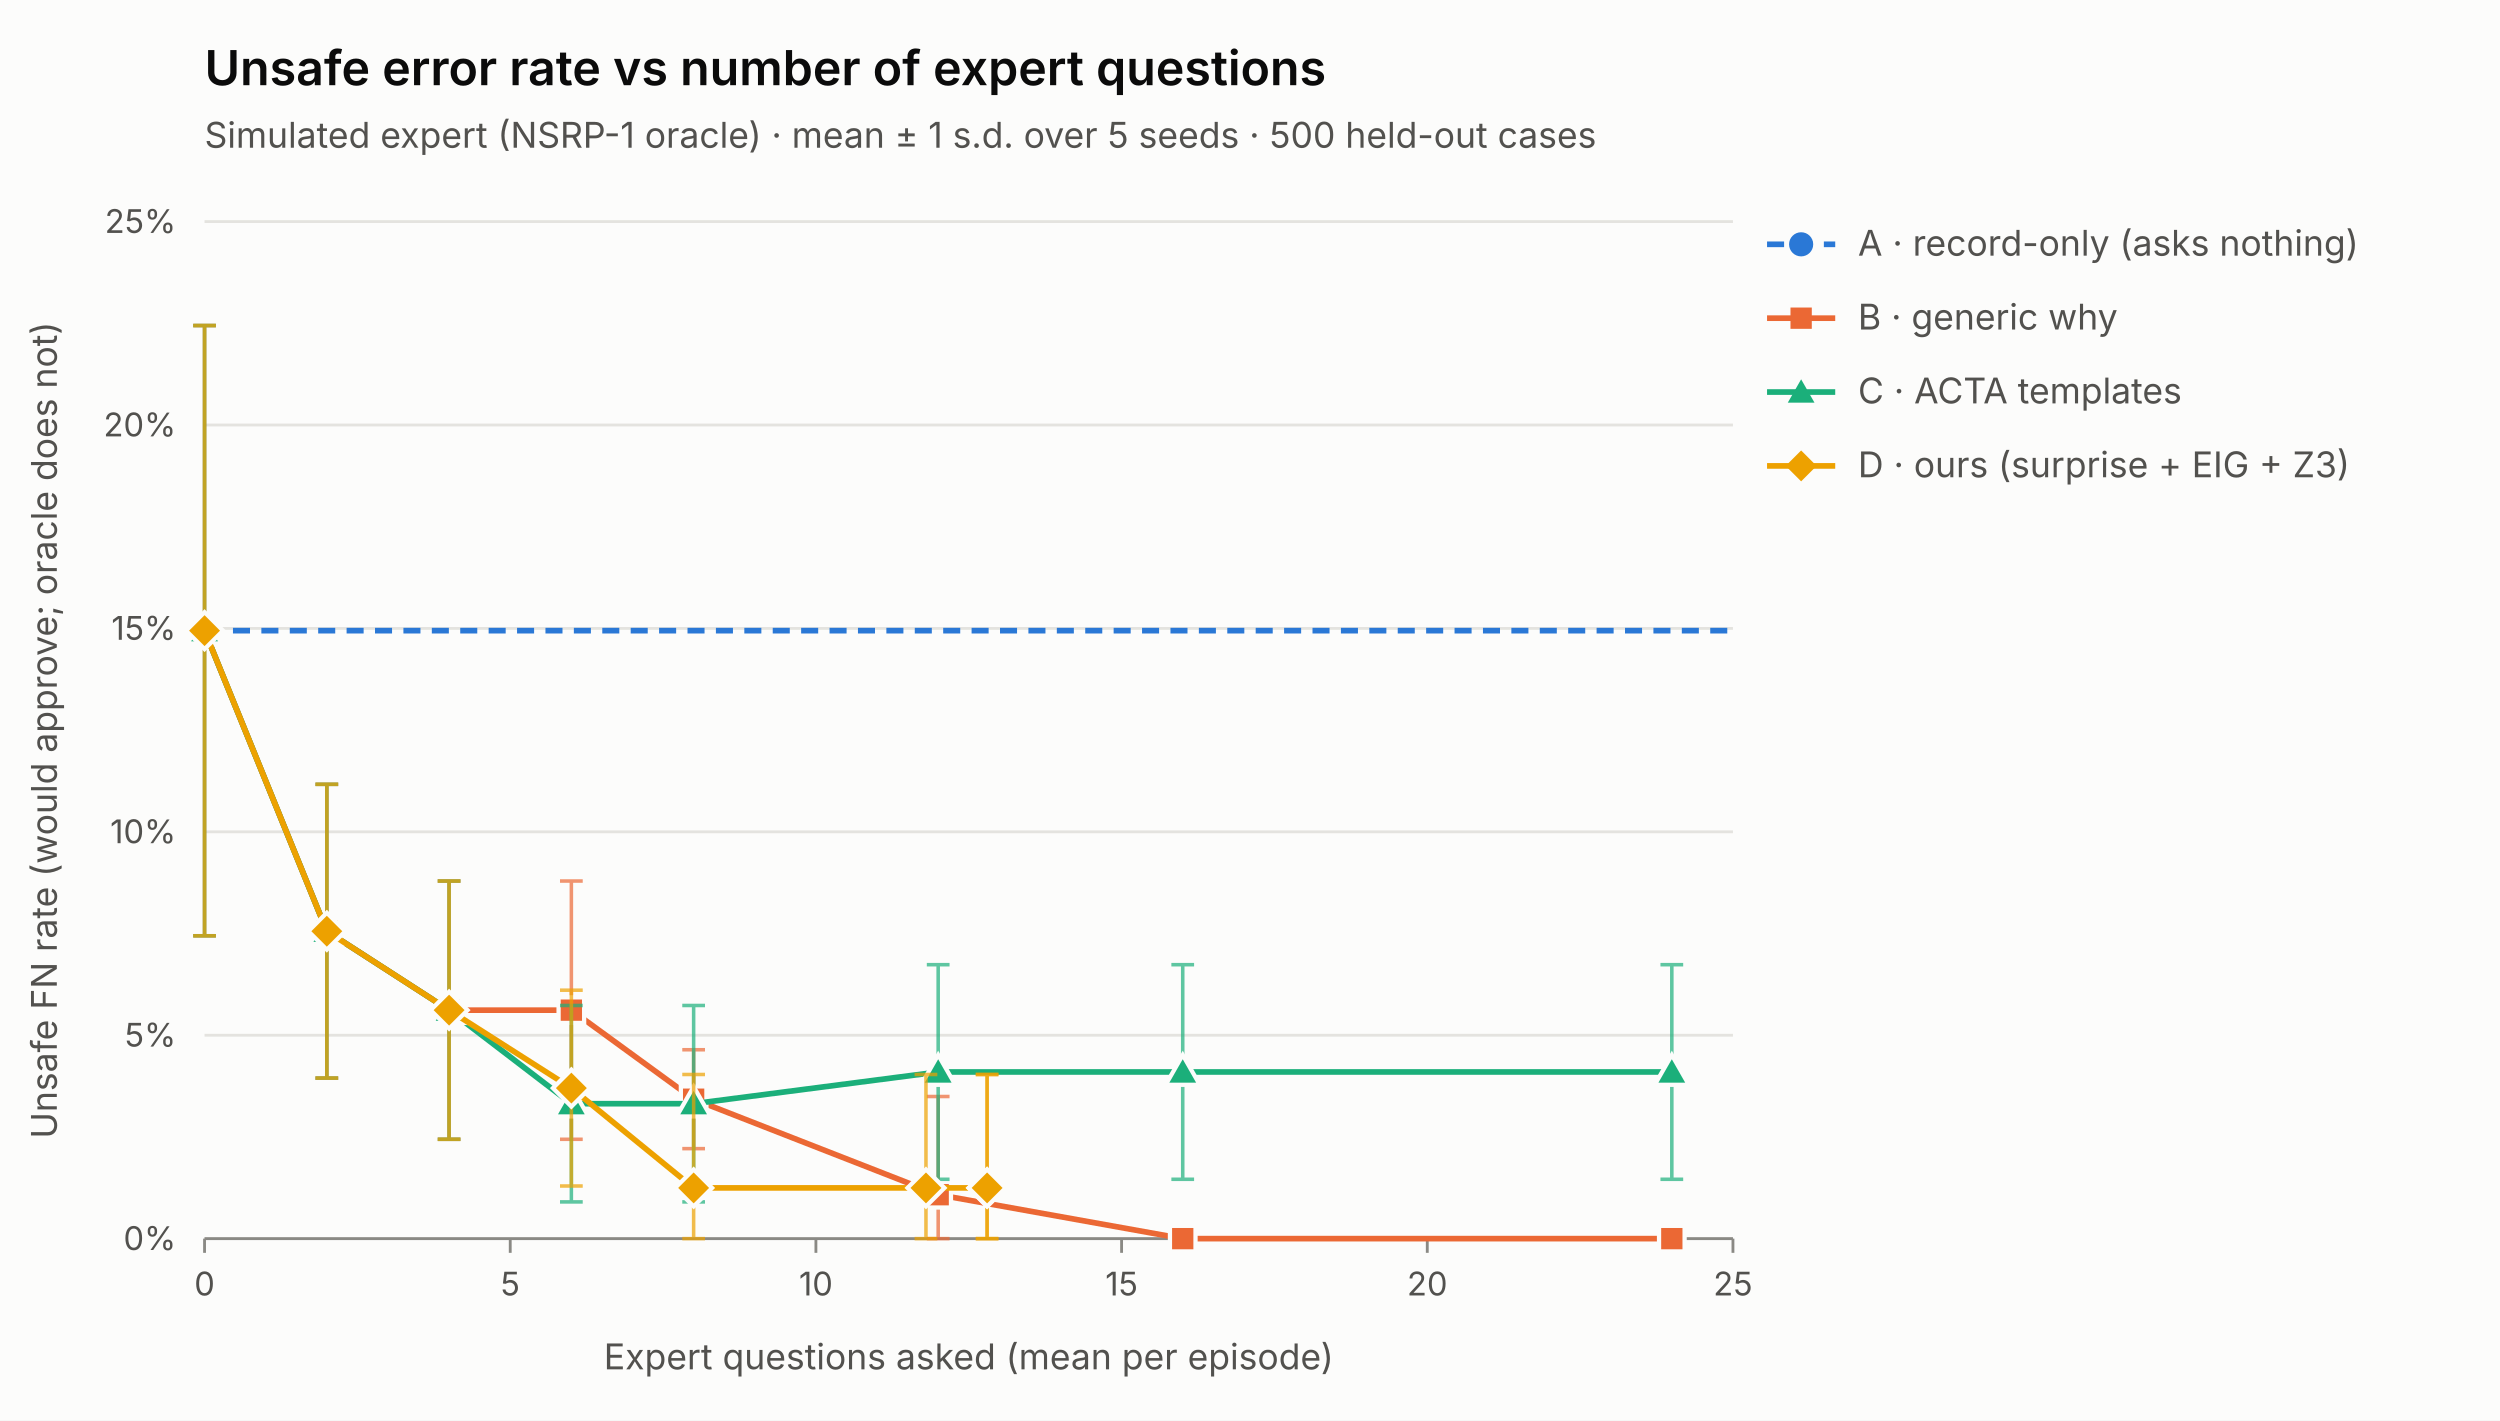
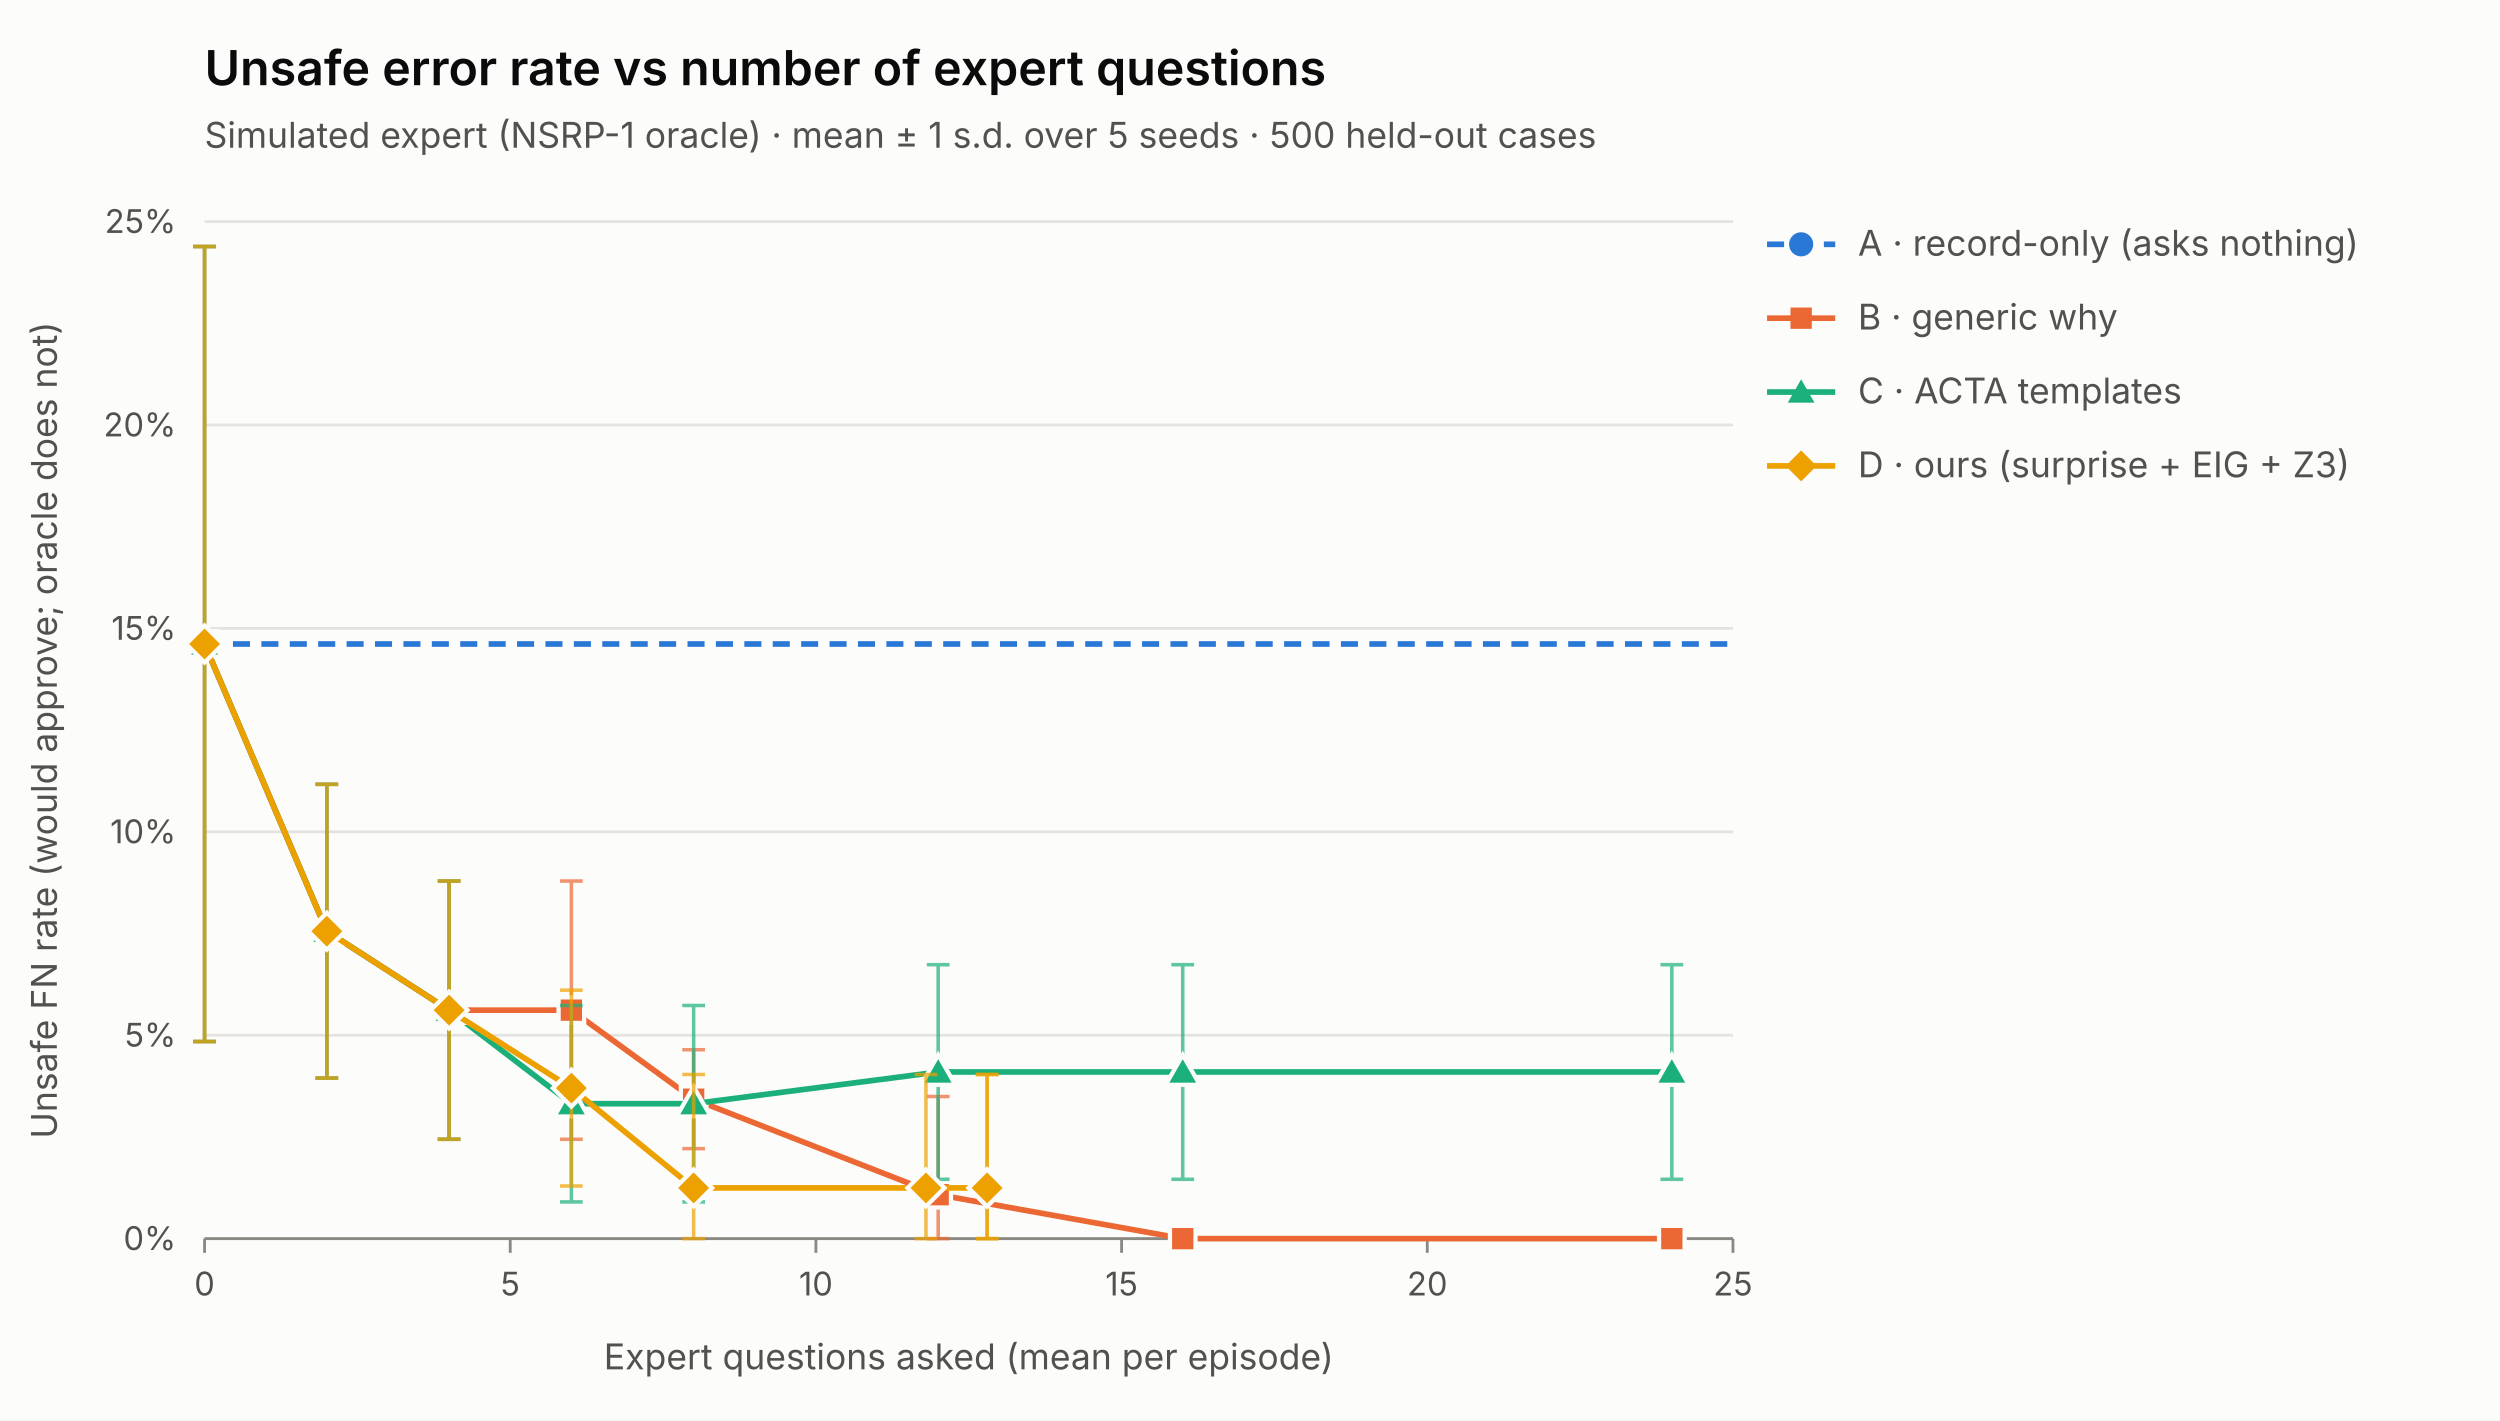
<svg xmlns="http://www.w3.org/2000/svg" width="880" height="500" viewBox="0 0 880 500" role="img" aria-labelledby="t d">
  <style>
    svg { font-family: system-ui, -apple-system, "Segoe UI", sans-serif; }
    .bg { fill: #fcfcfb; }
    .title { fill: #0b0b0b; font-size: 17px; font-weight: 600; }
    .subtitle, .legend, .label { fill: #52514e; font-size: 12.5px; }
    .tick { fill: #52514e; font-size: 11.5px; font-variant-numeric: tabular-nums; }
    .grid { stroke: #e4e3df; stroke-width: 1; }
    .axis { stroke: #8a8984; stroke-width: 1; }
    .line { fill: none; stroke-width: 2; }
    .err { fill: none; stroke-width: 1.25; opacity: 0.7; }
    .ref { stroke-dasharray: 6 4; }
    .series path:not(.line):not(.err), .series rect, .series circle { stroke: #fcfcfb; stroke-width: 1.5; }
    .sA .line, .sA .err { stroke: #2a78d6; } .sA circle, .sA rect, .sA path:not(.line):not(.err) { fill: #2a78d6; }
    .sB .line, .sB .err { stroke: #eb6834; } .sB circle, .sB rect, .sB path:not(.line):not(.err) { fill: #eb6834; }
    .sC .line, .sC .err { stroke: #1baf7a; } .sC circle, .sC rect, .sC path:not(.line):not(.err) { fill: #1baf7a; }
    .sD .line, .sD .err { stroke: #eda100; } .sD circle, .sD rect, .sD path:not(.line):not(.err) { fill: #eda100; }
    @media (prefers-color-scheme: dark) {
      .bg { fill: #1a1a19; }
      .title { fill: #ffffff; }
      .subtitle, .legend, .label, .tick { fill: #c3c2b7; }
      .grid { stroke: #34332f; }
      .series path:not(.line):not(.err), .series rect, .series circle { stroke: #1a1a19; }
      .sA .line, .sA .err { stroke: #3987e5; } .sA circle, .sA rect, .sA path:not(.line):not(.err) { fill: #3987e5; }
      .sB .line, .sB .err { stroke: #d95926; } .sB circle, .sB rect, .sB path:not(.line):not(.err) { fill: #d95926; }
      .sC .line, .sC .err { stroke: #199e70; } .sC circle, .sC rect, .sC path:not(.line):not(.err) { fill: #199e70; }
      .sD .line, .sD .err { stroke: #c98500; } .sD circle, .sD rect, .sD path:not(.line):not(.err) { fill: #c98500; }
    }
</style>
  <rect class="bg" width="880" height="500" />
  <text class="title" x="72" y="30">Unsafe error rate vs number of expert questions</text>
  <text class="subtitle" x="72" y="52">Simulated expert (NSRP-1 oracle) · mean ± 1 s.d. over 5 seeds · 500 held-out cases</text>
  <line class="grid" x1="72" x2="610" y1="436" y2="436" />
  <text class="tick" x="62" y="440" text-anchor="end">0%</text>
  <line class="grid" x1="72" x2="610" y1="364.4" y2="364.4" />
  <text class="tick" x="62" y="368.4" text-anchor="end">5%</text>
  <line class="grid" x1="72" x2="610" y1="292.8" y2="292.8" />
  <text class="tick" x="62" y="296.8" text-anchor="end">10%</text>
  <line class="grid" x1="72" x2="610" y1="221.2" y2="221.2" />
  <text class="tick" x="62" y="225.2" text-anchor="end">15%</text>
  <line class="grid" x1="72" x2="610" y1="149.6" y2="149.6" />
  <text class="tick" x="62" y="153.6" text-anchor="end">20%</text>
  <line class="grid" x1="72" x2="610" y1="78" y2="78" />
  <text class="tick" x="62" y="82" text-anchor="end">25%</text>
  <line class="axis" x1="72" x2="72" y1="436" y2="441" />
  <text class="tick" x="72" y="456" text-anchor="middle">0</text>
  <line class="axis" x1="179.6" x2="179.6" y1="436" y2="441" />
  <text class="tick" x="179.6" y="456" text-anchor="middle">5</text>
  <line class="axis" x1="287.2" x2="287.2" y1="436" y2="441" />
  <text class="tick" x="287.2" y="456" text-anchor="middle">10</text>
  <line class="axis" x1="394.8" x2="394.8" y1="436" y2="441" />
  <text class="tick" x="394.8" y="456" text-anchor="middle">15</text>
  <line class="axis" x1="502.4" x2="502.4" y1="436" y2="441" />
  <text class="tick" x="502.4" y="456" text-anchor="middle">20</text>
  <line class="axis" x1="610" x2="610" y1="436" y2="441" />
  <text class="tick" x="610" y="456" text-anchor="middle">25</text>
  <line class="axis" x1="72" x2="610" y1="436" y2="436" />
  <text class="label" x="341" y="482" text-anchor="middle">Expert questions asked (mean per episode)</text>
  <text class="label" transform="translate(20 257) rotate(-90)" text-anchor="middle">Unsafe FN rate (would approve; oracle does not)</text>
  <g class="series sA" data-strategy="A">
-     <path class="line ref" d="M72 221.99H610" />
-     <circle cx="72" cy="221.99" r="5" />
+     <path class="line ref" d="M72 226.69H610" />
+     <circle cx="72" cy="226.69" r="5" />
  </g>
  <g class="series sB" data-strategy="B">
-     <path class="line" d="M72 221.99L115.04 327.79L158.08 355.57L201.12 355.57L244.16 386.92L330.24 420.54L416.32 436L588.48 436" />
-     <path class="err" d="M72 329.39V114.59M68 329.39H76M68 114.59H76" />
+     <path class="line" d="M72 226.69L115.04 327.79L158.08 355.57L201.12 355.57L244.16 386.92L330.24 420.54L416.32 436L588.48 436" />
+     <path class="err" d="M72 366.62V86.77M68 366.62H76M68 86.77H76" />
    <path class="err" d="M115.04 379.49V276.08M111.04 379.49H119.04M111.04 276.08H119.04" />
    <path class="err" d="M158.08 401.03V310.12M154.08 401.03H162.08M154.08 310.12H162.08" />
    <path class="err" d="M201.12 401.03V310.12M197.12 401.03H205.12M197.12 310.12H205.12" />
    <path class="err" d="M244.16 404.32V369.51M240.16 404.32H248.16M240.16 369.51H248.16" />
    <path class="err" d="M330.24 436V385.97M326.24 436H334.24M326.24 385.97H334.24" />
    <g>
-       <rect x="67.5" y="217.49" width="9" height="9" />
+       <rect x="67.5" y="222.19" width="9" height="9" />
    </g>
    <g>
      <rect x="110.54" y="323.29" width="9" height="9" />
    </g>
    <g>
      <rect x="153.58" y="351.07" width="9" height="9" />
    </g>
    <g>
      <rect x="196.62" y="351.07" width="9" height="9" />
    </g>
    <g>
      <rect x="239.66" y="382.42" width="9" height="9" />
    </g>
    <g>
      <rect x="325.74" y="416.04" width="9" height="9" />
    </g>
    <g>
      <rect x="411.82" y="431.5" width="9" height="9" />
    </g>
    <g>
      <rect x="583.98" y="431.5" width="9" height="9" />
    </g>
  </g>
  <g class="series sC" data-strategy="C">
-     <path class="line" d="M72 221.99L115.04 327.79L158.08 355.57L201.12 388.5L244.16 388.5L330.24 377.34L416.32 377.34L588.48 377.34" />
-     <path class="err" d="M72 329.39V114.59M68 329.39H76M68 114.59H76" />
+     <path class="line" d="M72 226.69L115.04 327.79L158.08 355.57L201.12 388.5L244.16 388.5L330.24 377.34L416.32 377.34L588.48 377.34" />
+     <path class="err" d="M72 366.62V86.77M68 366.62H76M68 86.77H76" />
    <path class="err" d="M115.04 379.49V276.08M111.04 379.49H119.04M111.04 276.08H119.04" />
    <path class="err" d="M158.08 401.03V310.12M154.08 401.03H162.08M154.08 310.12H162.08" />
    <path class="err" d="M201.12 423.07V353.93M197.12 423.07H205.12M197.12 353.93H205.12" />
    <path class="err" d="M244.16 423.07V353.93M240.16 423.07H248.16M240.16 353.93H248.16" />
    <path class="err" d="M330.24 415.11V339.57M326.24 415.11H334.24M326.24 339.57H334.24" />
    <path class="err" d="M416.32 415.11V339.57M412.32 415.11H420.32M412.32 339.57H420.32" />
    <path class="err" d="M588.48 415.11V339.57M584.48 415.11H592.48M584.48 339.57H592.48" />
    <g>
-       <path d="M72 215.99L78 226.49L66 226.49Z" />
+       <path d="M72 220.69L78 231.19L66 231.19Z" />
    </g>
    <g>
      <path d="M115.04 321.79L121.04 332.29L109.04 332.29Z" />
    </g>
    <g>
      <path d="M158.08 349.57L164.08 360.07L152.08 360.07Z" />
    </g>
    <g>
      <path d="M201.12 382.5L207.12 393L195.12 393Z" />
    </g>
    <g>
      <path d="M244.16 382.5L250.16 393L238.16 393Z" />
    </g>
    <g>
      <path d="M330.24 371.34L336.24 381.84L324.24 381.84Z" />
    </g>
    <g>
      <path d="M416.32 371.34L422.32 381.84L410.32 381.84Z" />
    </g>
    <g>
      <path d="M588.48 371.34L594.48 381.84L582.48 381.84Z" />
    </g>
  </g>
  <g class="series sD" data-strategy="D">
-     <path class="line" d="M72 221.99L115.04 327.79L158.08 355.57L201.12 383.01L244.16 418.15L325.94 418.15L347.46 418.15L347.46 418.15" />
-     <path class="err" d="M72 329.39V114.59M68 329.39H76M68 114.59H76" />
+     <path class="line" d="M72 226.69L115.04 327.79L158.08 355.57L201.12 383.01L244.16 418.15L325.94 418.15L347.46 418.15L347.46 418.15" />
+     <path class="err" d="M72 366.62V86.77M68 366.62H76M68 86.77H76" />
    <path class="err" d="M115.04 379.49V276.08M111.04 379.49H119.04M111.04 276.08H119.04" />
    <path class="err" d="M158.08 401.03V310.12M154.08 401.03H162.08M154.08 310.12H162.08" />
    <path class="err" d="M201.12 417.47V348.55M197.12 417.47H205.12M197.12 348.55H205.12" />
    <path class="err" d="M244.16 436V378.22M240.16 436H248.16M240.16 378.22H248.16" />
    <path class="err" d="M325.94 436V378.22M321.94 436H329.94M321.94 378.22H329.94" />
    <path class="err" d="M347.46 436V378.22M343.46 436H351.46M343.46 378.22H351.46" />
    <path class="err" d="M347.46 436V378.22M343.46 436H351.46M343.46 378.22H351.46" />
    <g>
-       <path d="M72 215.49L78.5 221.99L72 228.49L65.5 221.99Z" />
+       <path d="M72 220.19L78.5 226.69L72 233.19L65.5 226.69Z" />
    </g>
    <g>
      <path d="M115.04 321.29L121.54 327.79L115.04 334.29L108.54 327.79Z" />
    </g>
    <g>
      <path d="M158.08 349.07L164.58 355.57L158.08 362.07L151.58 355.57Z" />
    </g>
    <g>
      <path d="M201.12 376.51L207.62 383.01L201.12 389.51L194.62 383.01Z" />
    </g>
    <g>
      <path d="M244.16 411.65L250.66 418.15L244.16 424.65L237.66 418.15Z" />
    </g>
    <g>
      <path d="M325.94 411.65L332.44 418.15L325.94 424.65L319.44 418.15Z" />
    </g>
    <g>
      <path d="M347.46 411.65L353.96 418.15L347.46 424.65L340.96 418.15Z" />
    </g>
    <g>
      <path d="M347.46 411.65L353.96 418.15L347.46 424.65L340.96 418.15Z" />
    </g>
  </g>
  <g class="series sA">
    <circle cx="634" cy="86" r="5" />
    <line class="line ref" x1="622" x2="646" y1="86" y2="86" />
  </g>
  <text class="legend" x="654" y="90">A · record-only (asks nothing)</text>
  <g class="series sB">
    <rect x="629.5" y="107.5" width="9" height="9" />
    <line class="line" x1="622" x2="646" y1="112" y2="112" />
  </g>
  <text class="legend" x="654" y="116">B · generic why</text>
  <g class="series sC">
    <path d="M634 132L640 142.5L628 142.5Z" />
    <line class="line" x1="622" x2="646" y1="138" y2="138" />
  </g>
  <text class="legend" x="654" y="142">C · ACTA templates</text>
  <g class="series sD">
    <path d="M634 157.5L640.5 164L634 170.5L627.5 164Z" />
    <line class="line" x1="622" x2="646" y1="164" y2="164" />
  </g>
  <text class="legend" x="654" y="168">D · ours (surprise + EIG + Z3)</text>
</svg>
